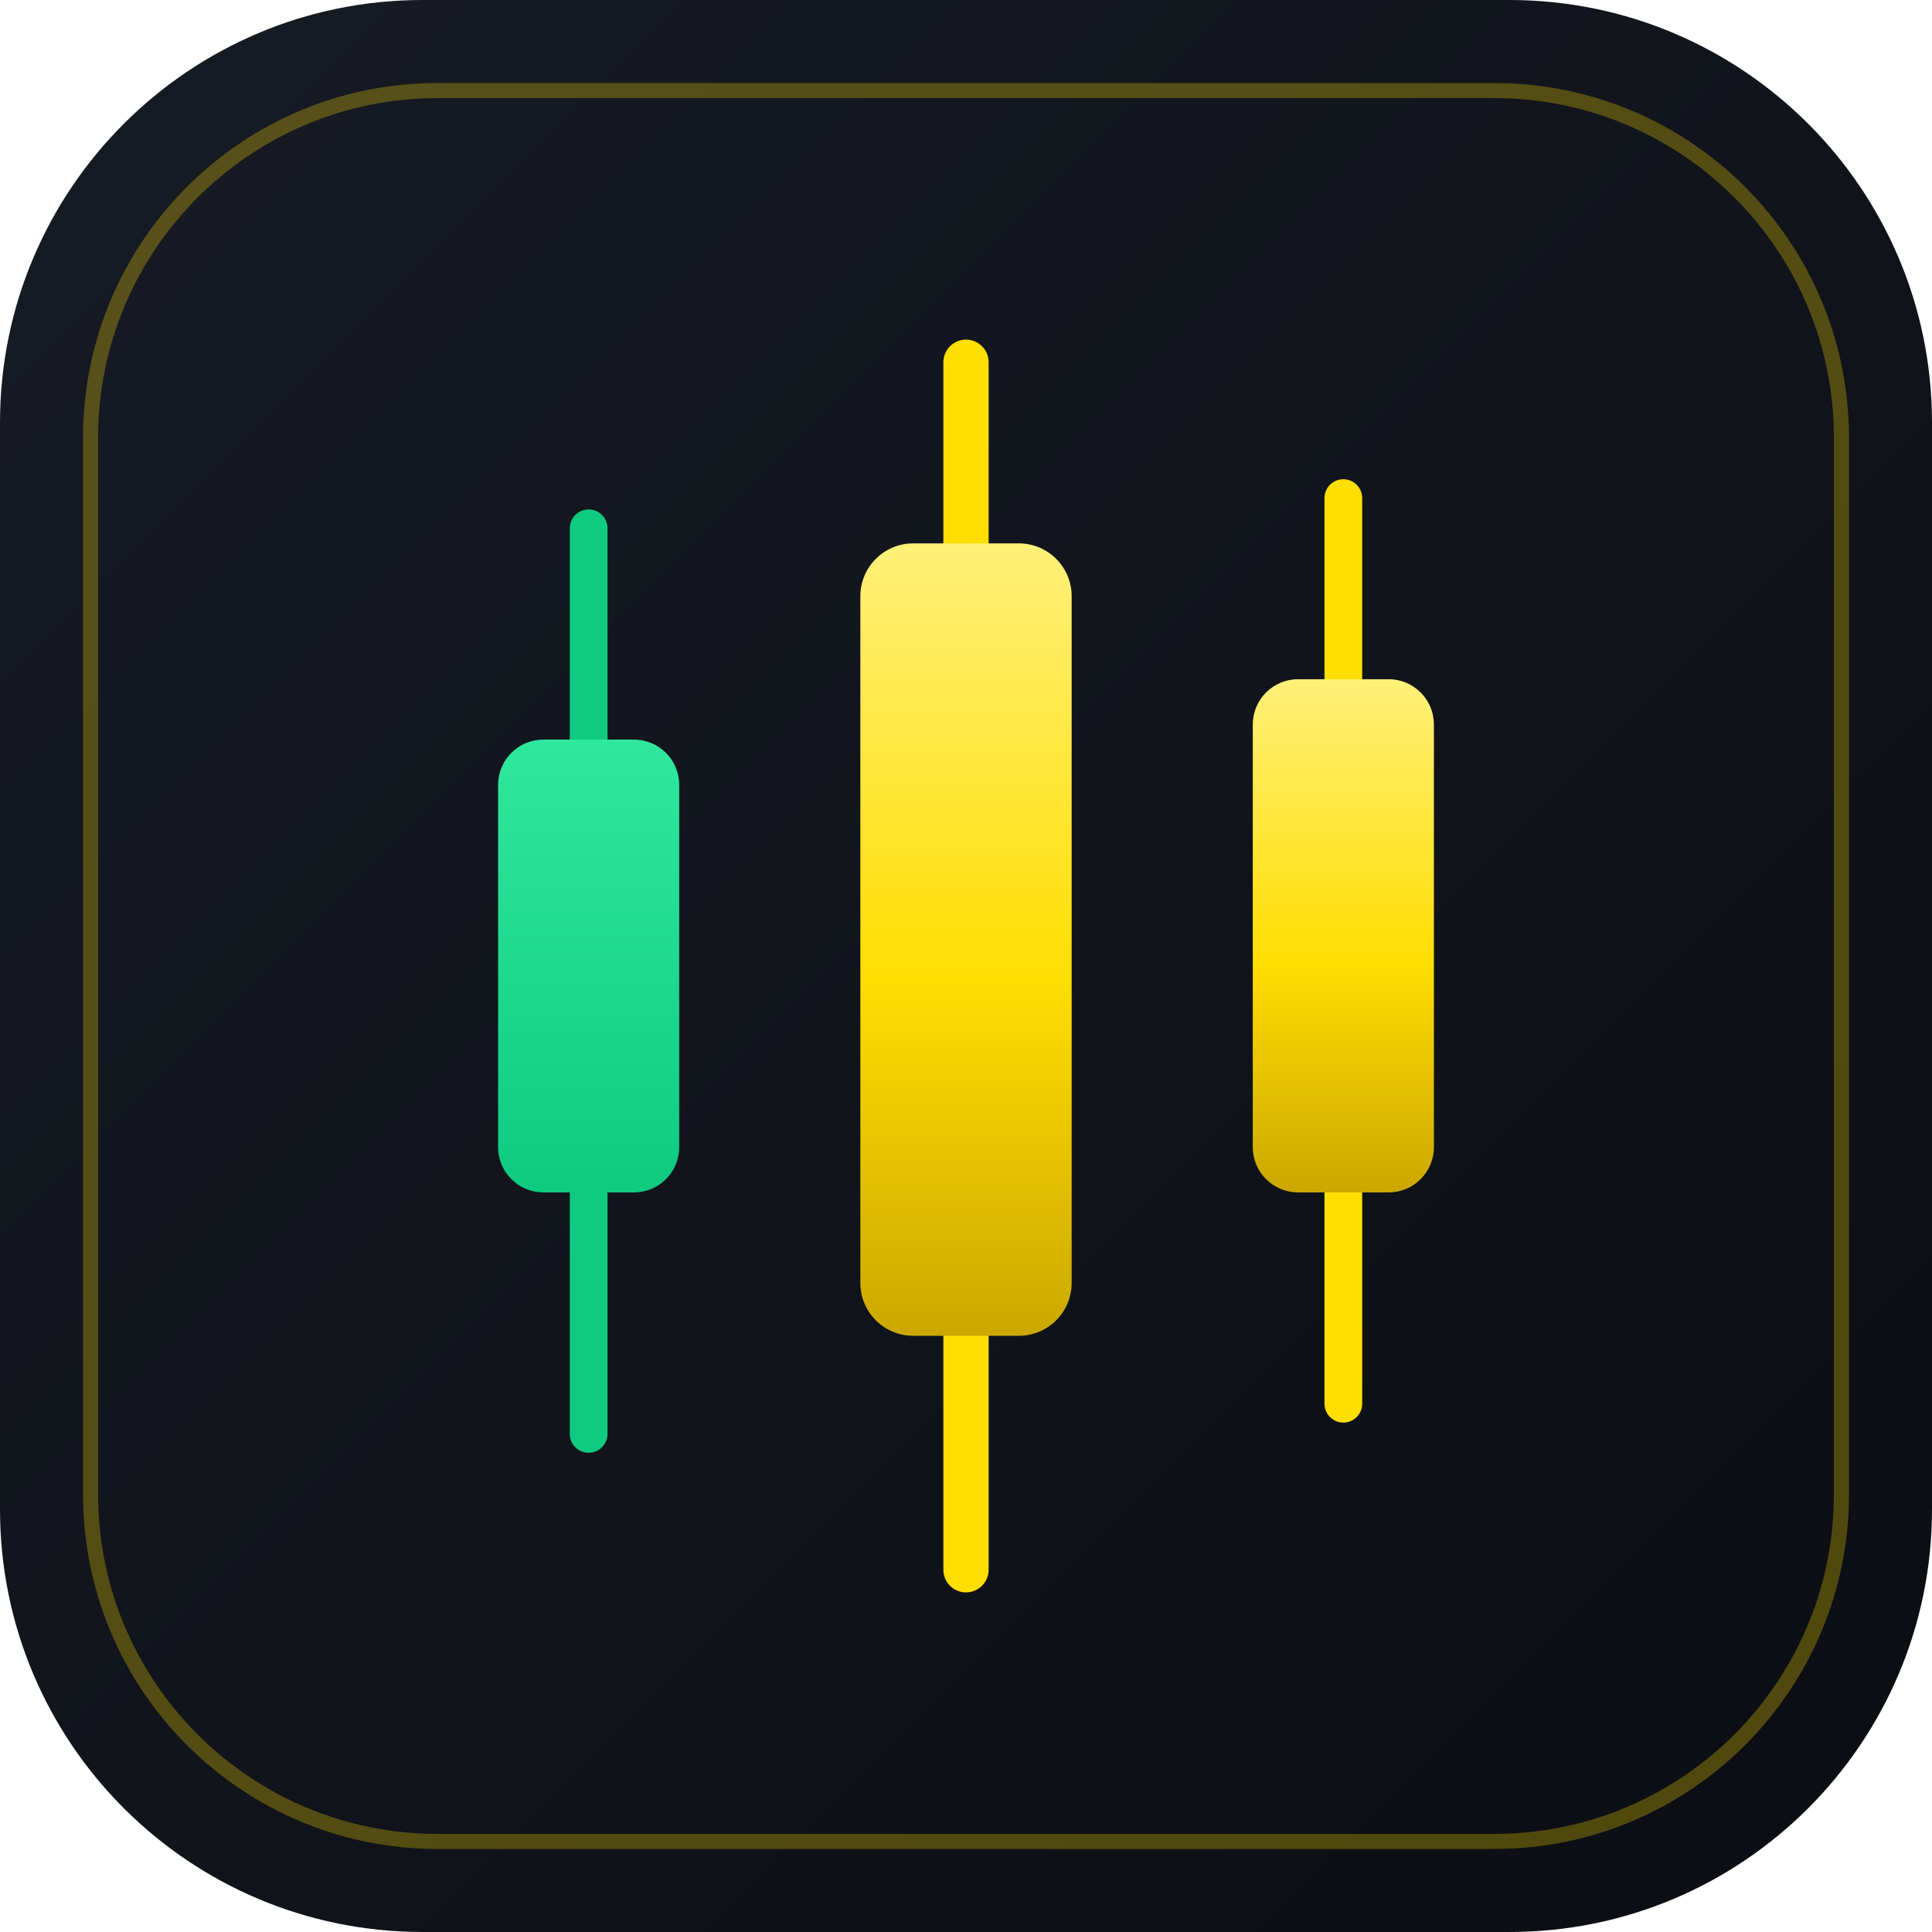
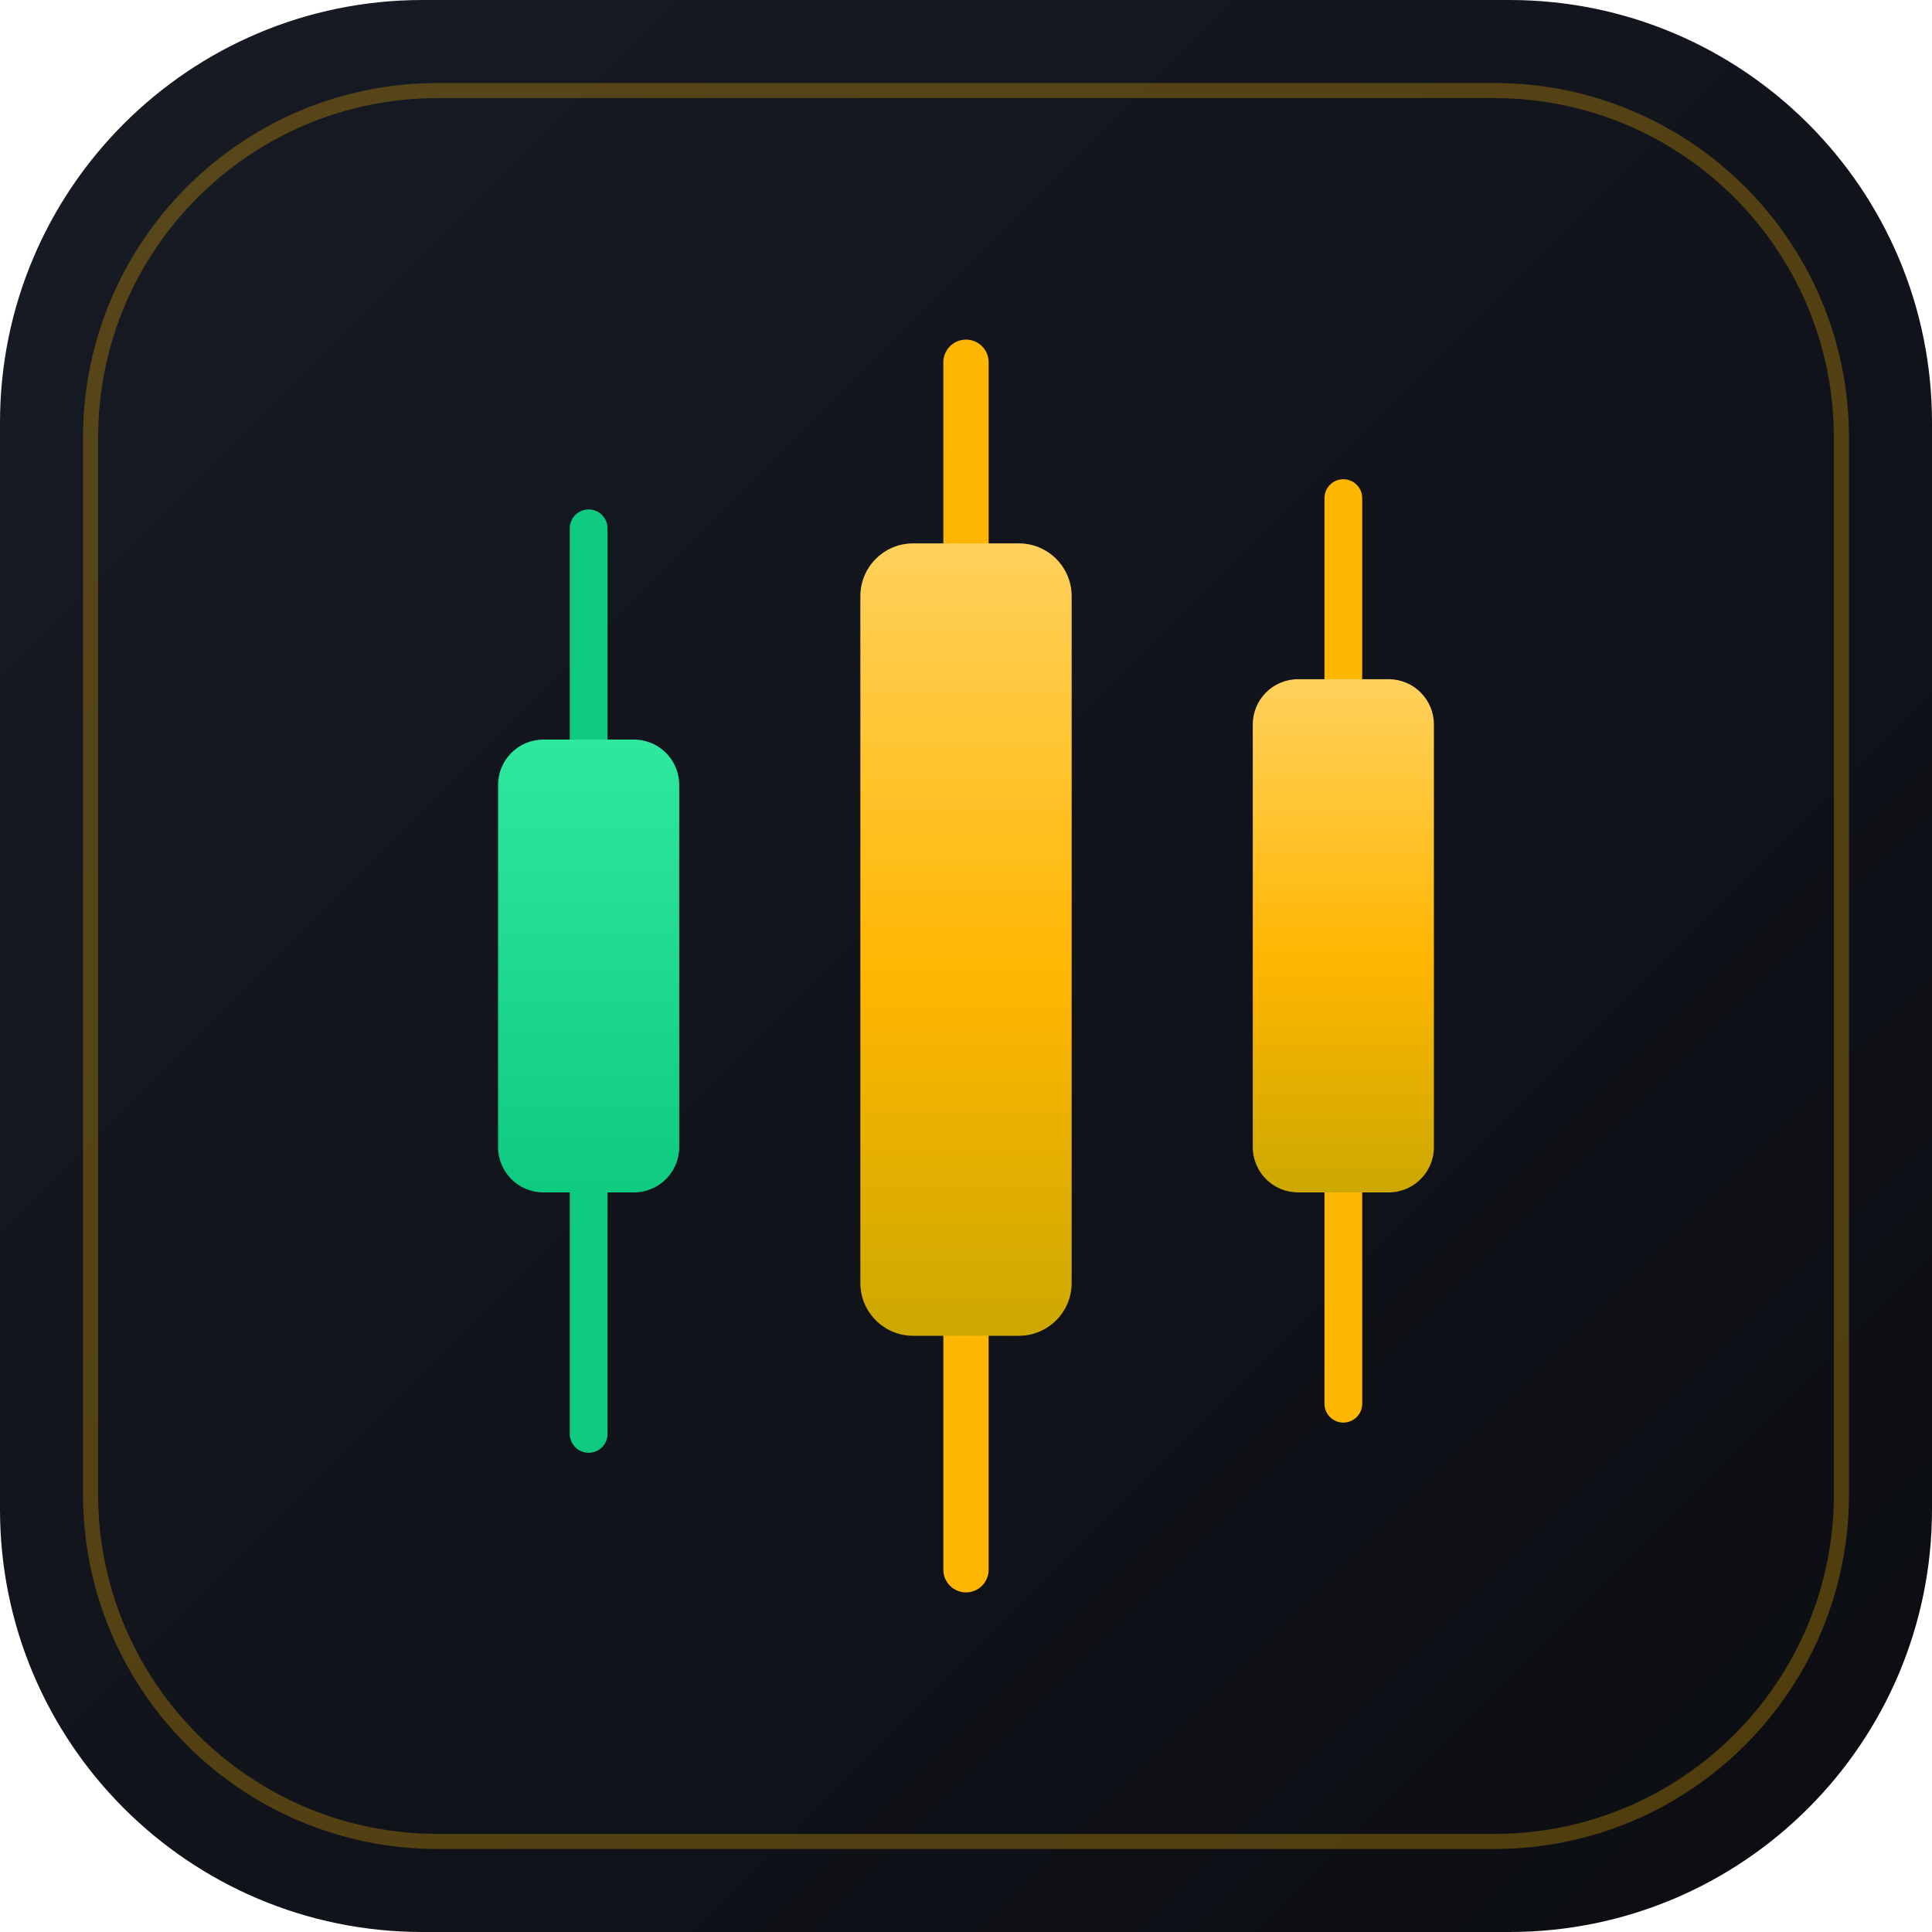
<svg xmlns="http://www.w3.org/2000/svg" viewBox="0 0 512 512" width="512" height="512">
  <defs>
    <linearGradient id="bgGrad" x1="0%" y1="0%" x2="100%" y2="100%">
      <stop offset="0%" stop-color="#171b24" />
      <stop offset="100%" stop-color="#0b0d12" />
    </linearGradient>
    <linearGradient id="goldGrad" x1="0%" y1="0%" x2="0%" y2="100%">
-       <stop offset="0%" stop-color="#fff078" />
-       <stop offset="55%" stop-color="#ffde02" />
+       <stop offset="0%" stop-color="#ffd15c" />
+       <stop offset="55%" stop-color="#ffb600" />
      <stop offset="100%" stop-color="#cca800" />
    </linearGradient>
    <linearGradient id="greenGrad" x1="0%" y1="0%" x2="0%" y2="100%">
      <stop offset="0%" stop-color="#2ee89e" />
      <stop offset="100%" stop-color="#0ecb81" />
    </linearGradient>
  </defs>
  <rect width="512" height="512" rx="112" fill="url(#bgGrad)" />
-   <rect x="24" y="24" width="464" height="464" rx="92" fill="none" stroke="#ffde02" stroke-opacity="0.28" stroke-width="4" />
+   <rect x="24" y="24" width="464" height="464" rx="92" fill="none" stroke="#ffb600" stroke-opacity="0.28" stroke-width="4" />
  <line x1="156" y1="140" x2="156" y2="380" stroke="#0ecb81" stroke-width="10" stroke-linecap="round" />
  <rect x="132" y="196" width="48" height="120" rx="12" fill="url(#greenGrad)" />
-   <line x1="256" y1="96" x2="256" y2="416" stroke="#ffde02" stroke-width="12" stroke-linecap="round" />
+   <line x1="256" y1="96" x2="256" y2="416" stroke="#ffb600" stroke-width="12" stroke-linecap="round" />
  <rect x="228" y="144" width="56" height="210" rx="14" fill="url(#goldGrad)" />
-   <line x1="356" y1="132" x2="356" y2="372" stroke="#ffde02" stroke-width="10" stroke-linecap="round" />
+   <line x1="356" y1="132" x2="356" y2="372" stroke="#ffb600" stroke-width="10" stroke-linecap="round" />
  <rect x="332" y="180" width="48" height="136" rx="12" fill="url(#goldGrad)" />
</svg>
